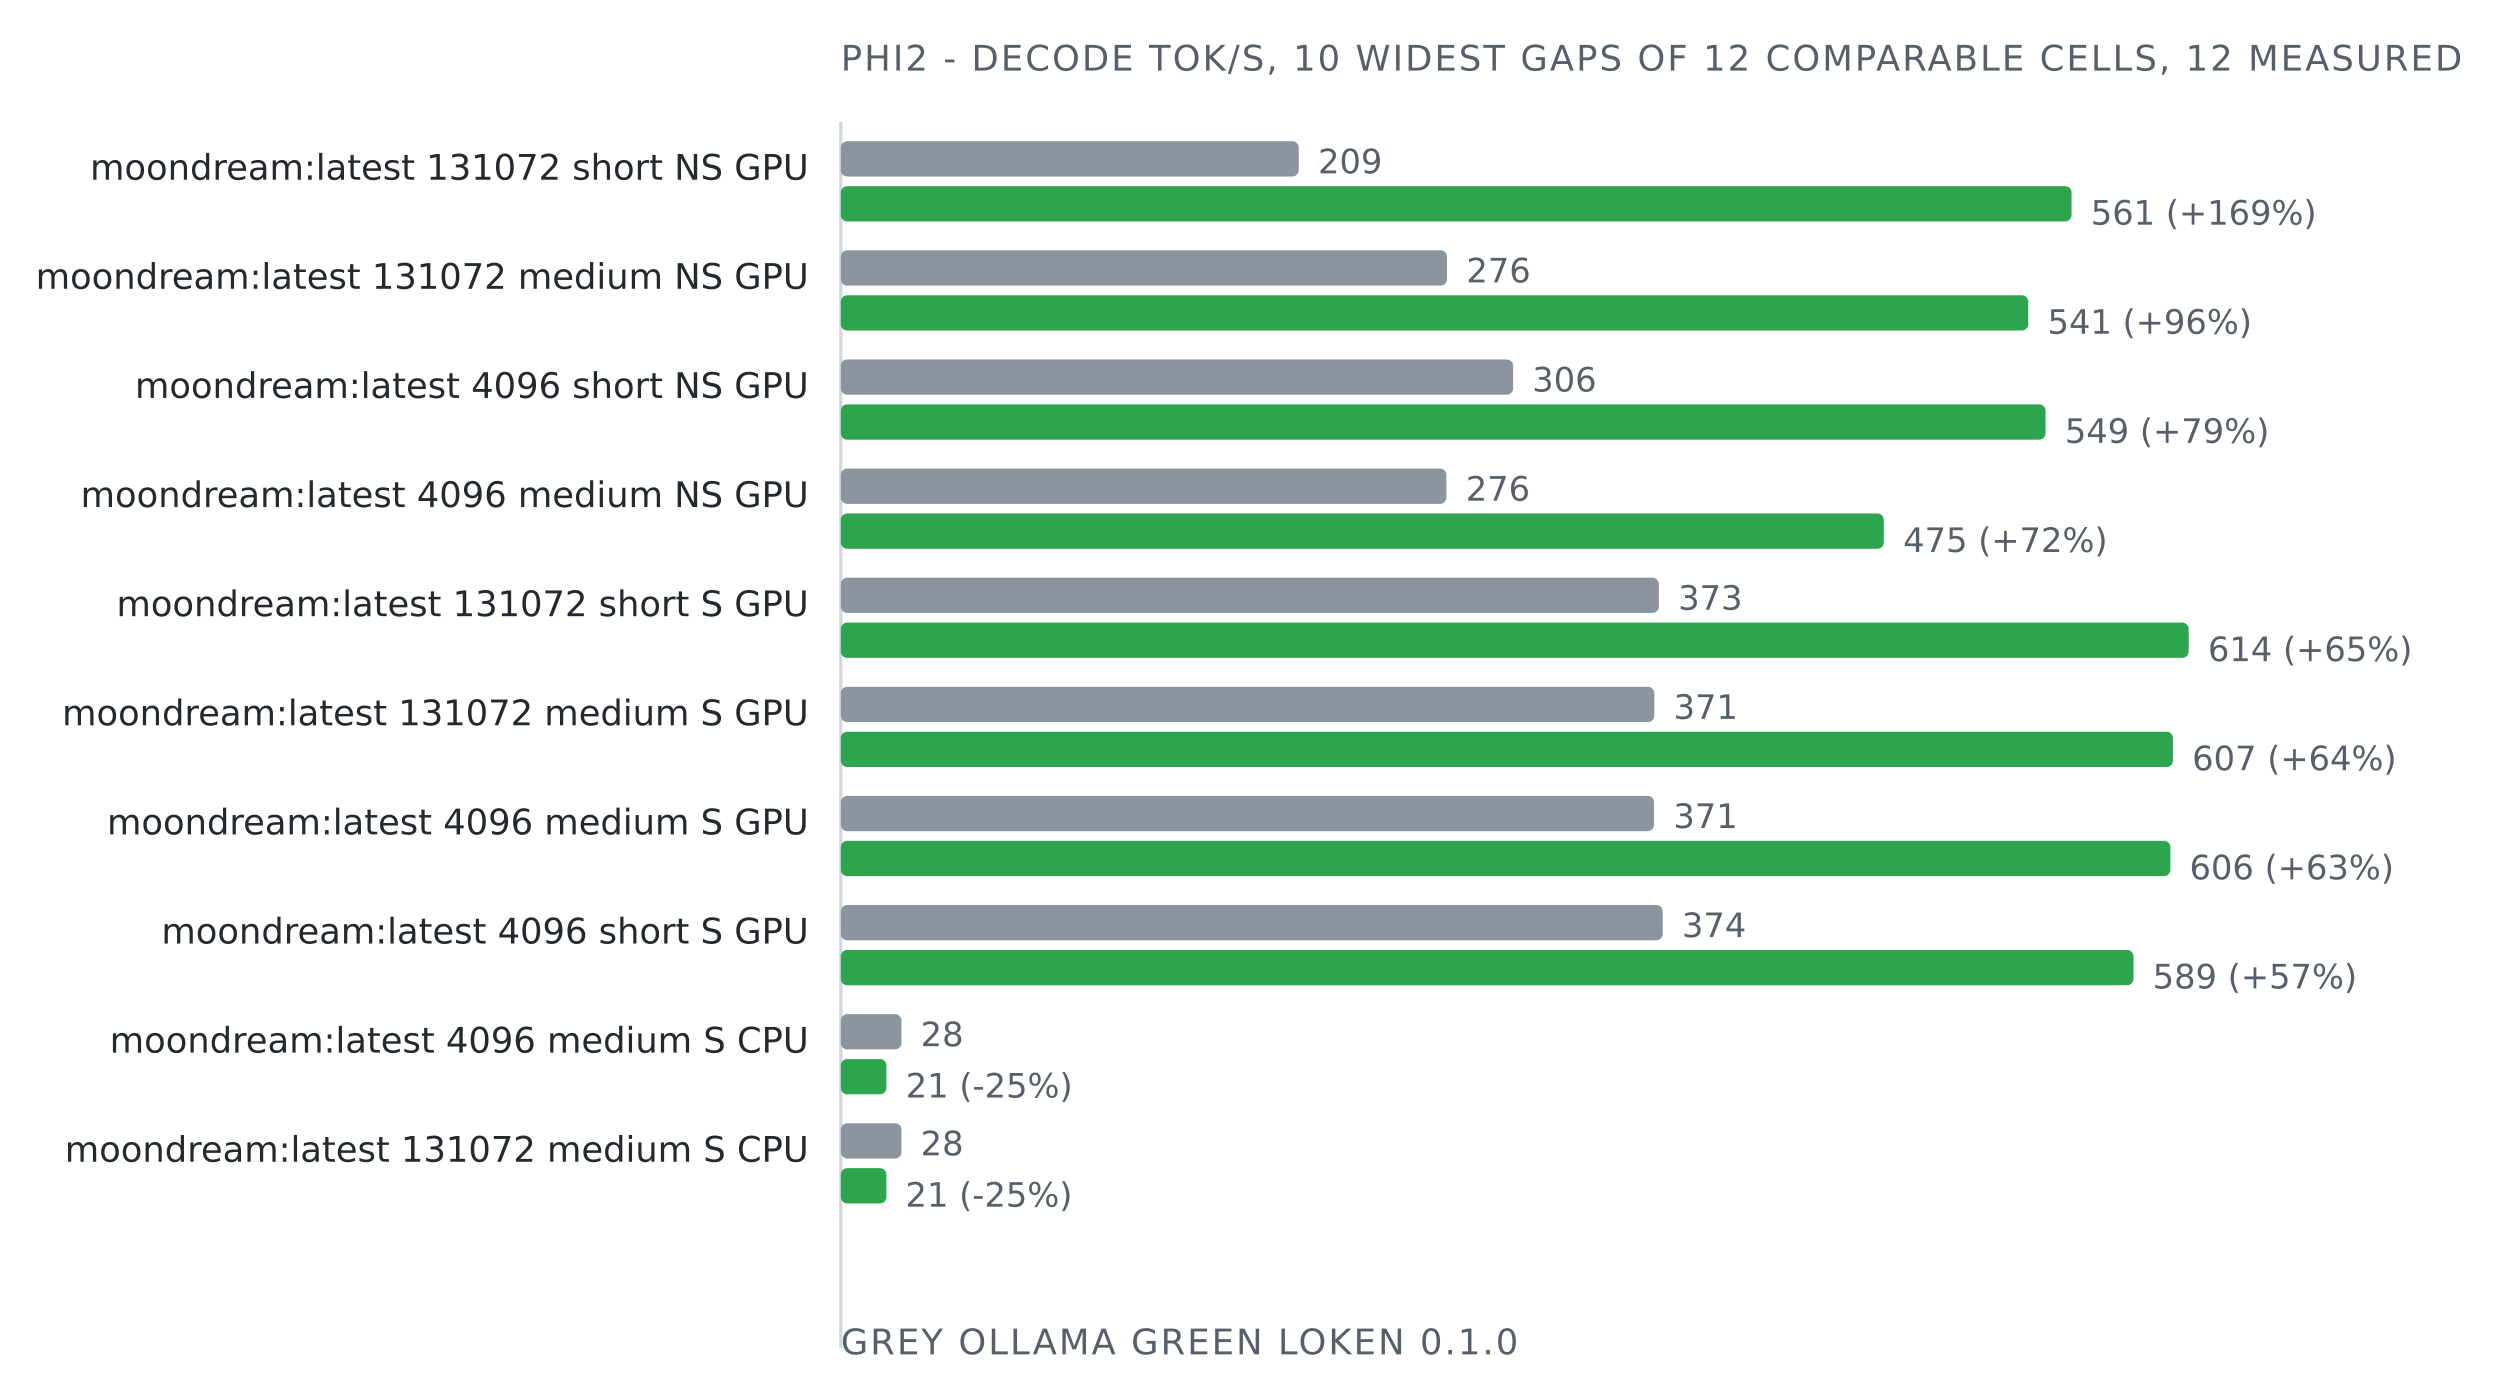
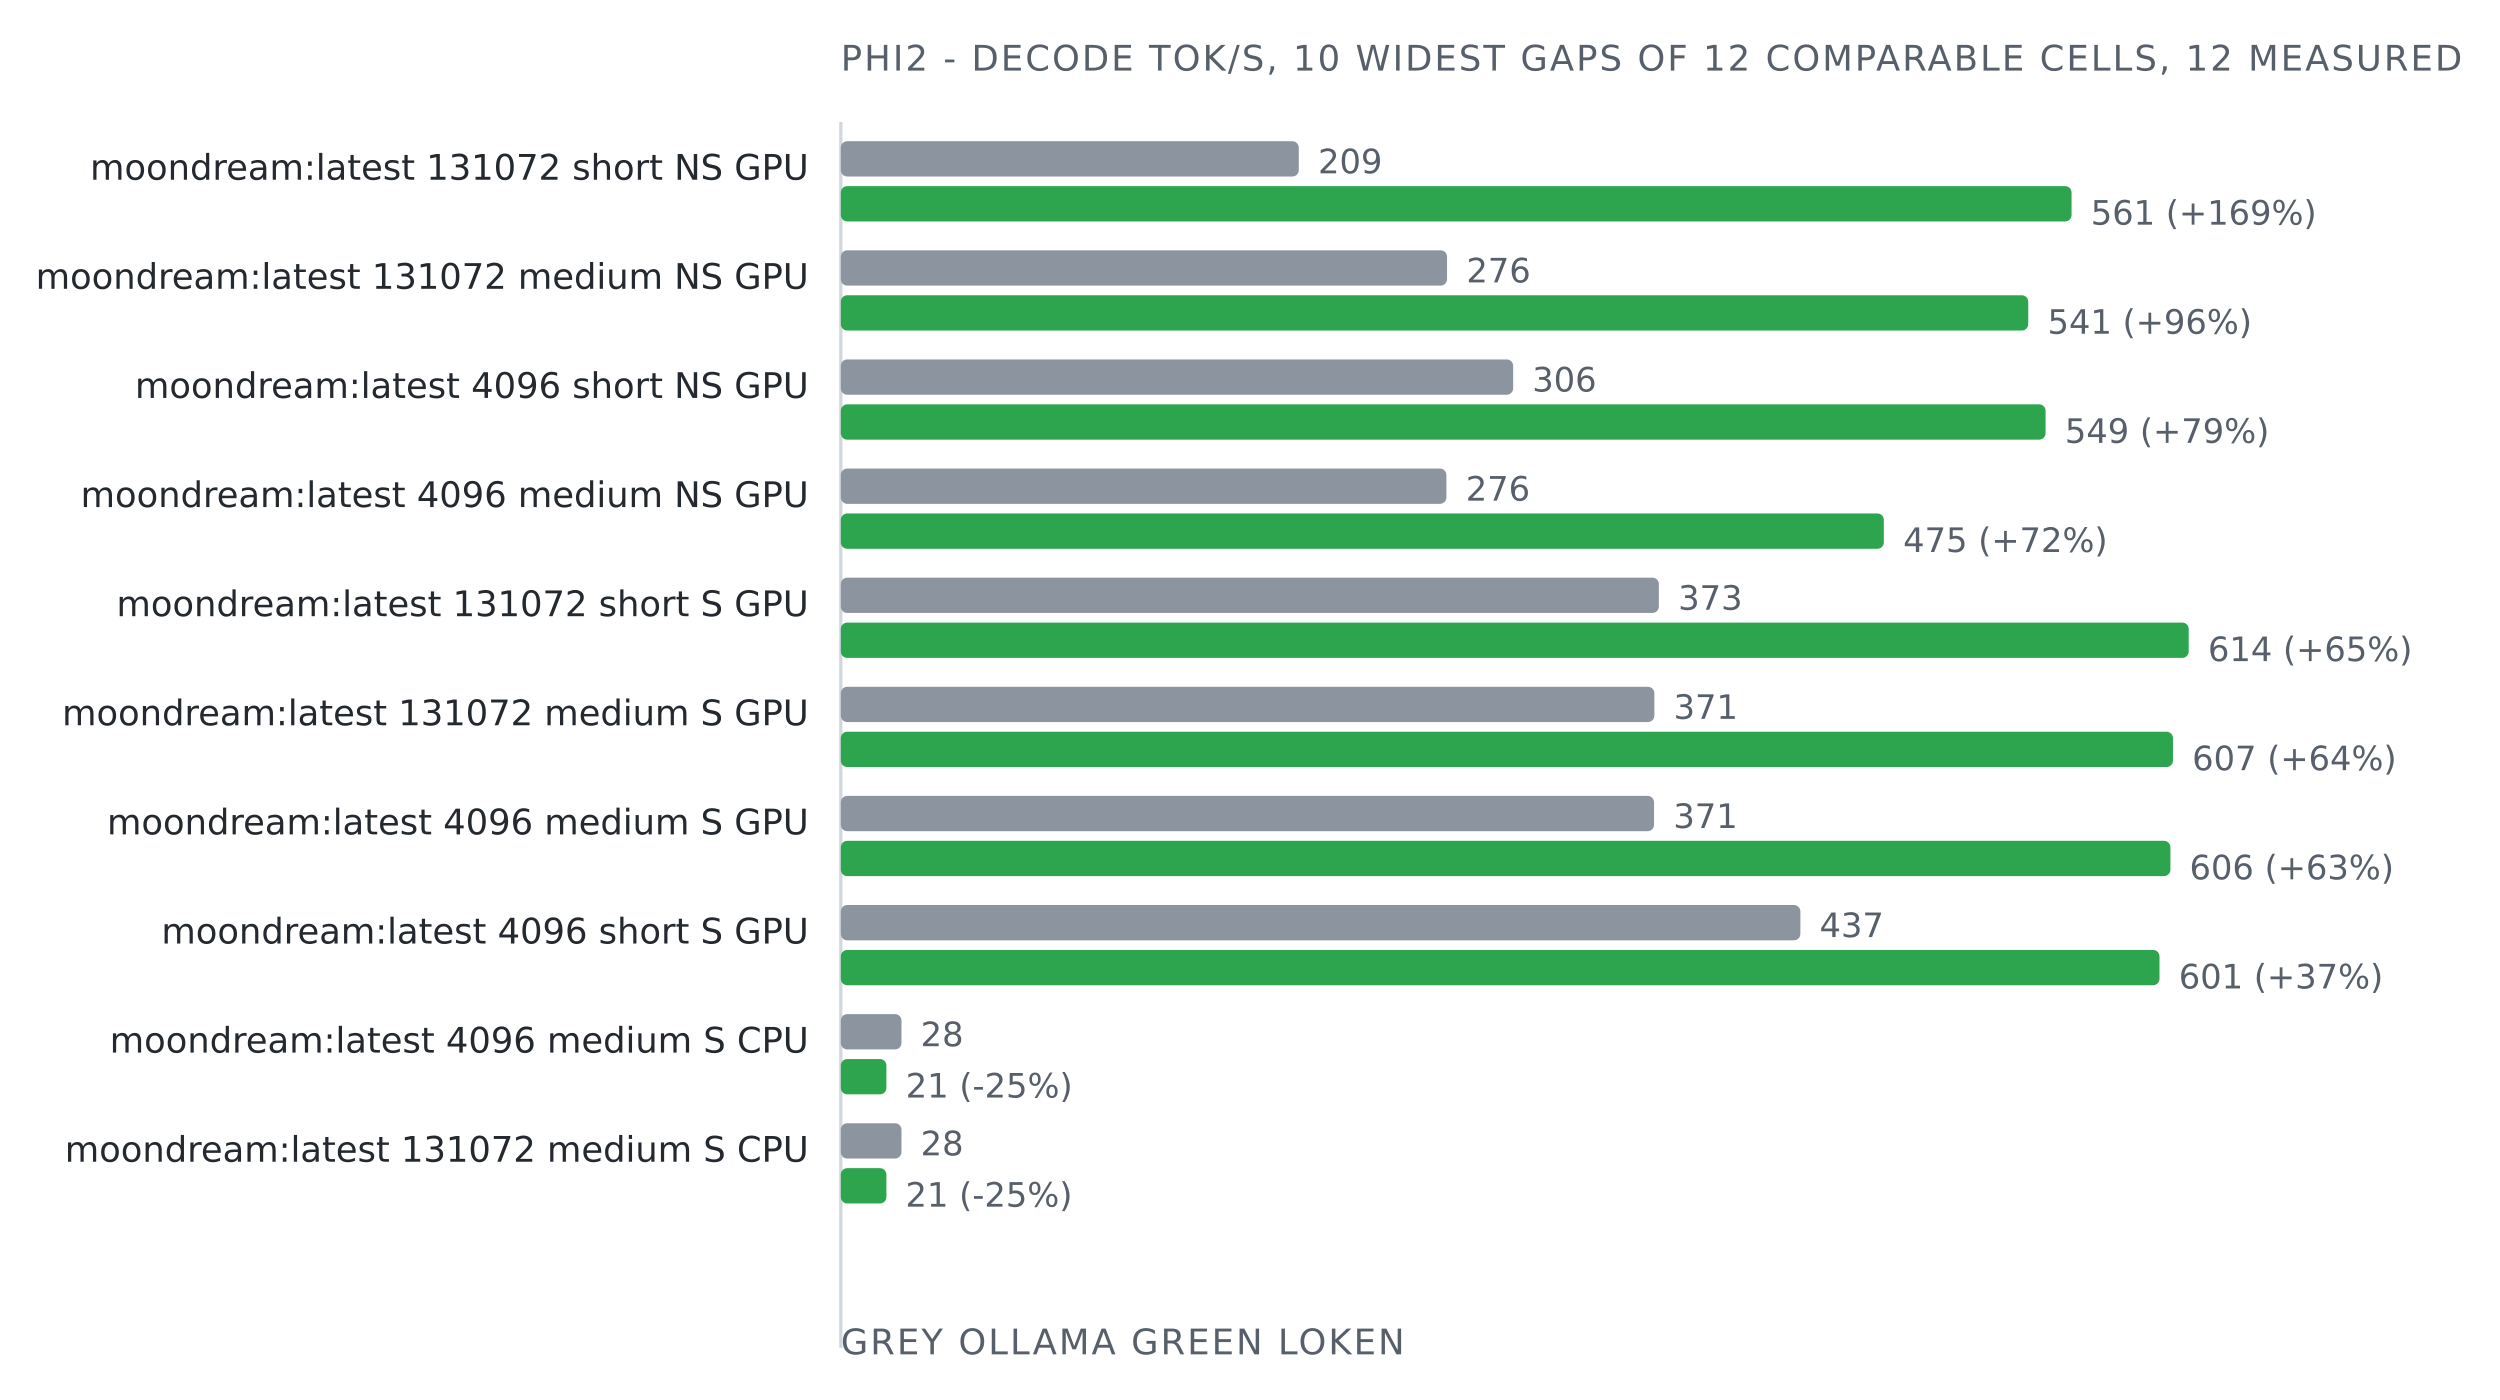
<svg xmlns="http://www.w3.org/2000/svg" width="779" height="436" viewBox="0 0 779 436" font-family="DejaVu Sans, Liberation Sans, Helvetica, Arial, sans-serif">
  <style>.t{fill:#57606a;font-size:10.5px}.m{fill:#24292f;font-size:11px}.h{fill:#57606a;font-size:11px;letter-spacing:.06em}.o{fill:#8c959f}.l{fill:#2da44e}.ax{stroke:#d0d7de;stroke-width:1}@media (prefers-color-scheme:dark){.t,.h{fill:#8b949e}.m{fill:#e6edf3}.o{fill:#6e7681}.l{fill:#3fb950}.ax{stroke:#30363d}}</style>
  <text class="h" x="262" y="22">PHI2 - DECODE TOK/S, 10 WIDEST GAPS OF 12 COMPARABLE CELLS, 12 MEASURED</text>
  <line class="ax" x1="262" y1="38" x2="262" y2="420" />
  <text class="m" x="252" y="56" text-anchor="end">moondream:latest 131072 short NS GPU</text>
  <rect class="o" x="262" y="44" width="142.7" height="11" rx="2" />
  <rect class="l" x="262" y="58" width="383.5" height="11" rx="2" />
  <text class="t" x="410.712" y="54">209</text>
  <text class="t" x="651.484" y="70">561  (+169%)</text>
  <text class="m" x="252" y="90" text-anchor="end">moondream:latest 131072 medium NS GPU</text>
  <rect class="o" x="262" y="78" width="188.9" height="11" rx="2" />
  <rect class="l" x="262" y="92" width="370.0" height="11" rx="2" />
  <text class="t" x="456.938" y="88">276</text>
  <text class="t" x="638.013" y="104">541  (+96%)</text>
  <text class="m" x="252" y="124" text-anchor="end">moondream:latest 4096 short NS GPU</text>
  <rect class="o" x="262" y="112" width="209.5" height="11" rx="2" />
  <rect class="l" x="262" y="126" width="375.4" height="11" rx="2" />
  <text class="t" x="477.453" y="122">306</text>
  <text class="t" x="643.415" y="138">549  (+79%)</text>
  <text class="m" x="252" y="158" text-anchor="end">moondream:latest 4096 medium NS GPU</text>
  <rect class="o" x="262" y="146" width="188.7" height="11" rx="2" />
  <rect class="l" x="262" y="160" width="325.0" height="11" rx="2" />
  <text class="t" x="456.733" y="156">276</text>
  <text class="t" x="593.018" y="172">475  (+72%)</text>
  <text class="m" x="252" y="192" text-anchor="end">moondream:latest 131072 short S GPU</text>
  <rect class="o" x="262" y="180" width="254.9" height="11" rx="2" />
  <rect class="l" x="262" y="194" width="420.0" height="11" rx="2" />
  <text class="t" x="522.927" y="190">373</text>
  <text class="t" x="688.0" y="206">614  (+65%)</text>
  <text class="m" x="252" y="226" text-anchor="end">moondream:latest 131072 medium S GPU</text>
  <rect class="o" x="262" y="214" width="253.5" height="11" rx="2" />
  <rect class="l" x="262" y="228" width="415.1" height="11" rx="2" />
  <text class="t" x="521.491" y="224">371</text>
  <text class="t" x="683.077" y="240">607  (+64%)</text>
  <text class="m" x="252" y="260" text-anchor="end">moondream:latest 4096 medium S GPU</text>
  <rect class="o" x="262" y="248" width="253.4" height="11" rx="2" />
  <rect class="l" x="262" y="262" width="414.3" height="11" rx="2" />
  <text class="t" x="521.422" y="258">371</text>
  <text class="t" x="682.256" y="274">606  (+63%)</text>
  <text class="m" x="252" y="294" text-anchor="end">moondream:latest 4096 short S GPU</text>
-   <rect class="o" x="262" y="282" width="256.1" height="11" rx="2" />
-   <rect class="l" x="262" y="296" width="402.8" height="11" rx="2" />
-   <text class="t" x="524.089" y="292">374</text>
-   <text class="t" x="670.768" y="308">589  (+57%)</text>
+   <rect class="o" x="262" y="282" width="299.0" height="11" rx="2" />
+   <rect class="l" x="262" y="296" width="410.9" height="11" rx="2" />
+   <text class="t" x="566.965" y="292">437</text>
+   <text class="t" x="678.905" y="308">601  (+37%)</text>
  <text class="m" x="252" y="328" text-anchor="end">moondream:latest 4096 medium S CPU</text>
  <rect class="o" x="262" y="316" width="18.9" height="11" rx="2" />
  <rect class="l" x="262" y="330" width="14.2" height="11" rx="2" />
  <text class="t" x="286.873" y="326">28</text>
  <text class="t" x="282.223" y="342">21  (-25%)</text>
  <text class="m" x="252" y="362" text-anchor="end">moondream:latest 131072 medium S CPU</text>
  <rect class="o" x="262" y="350" width="18.9" height="11" rx="2" />
  <rect class="l" x="262" y="364" width="14.2" height="11" rx="2" />
  <text class="t" x="286.873" y="360">28</text>
  <text class="t" x="282.155" y="376">21  (-25%)</text>
-   <text class="h" x="262" y="422">GREY OLLAMA   GREEN LOKEN 0.1.0</text>
+   <text class="h" x="262" y="422">GREY OLLAMA   GREEN LOKEN</text>
</svg>
